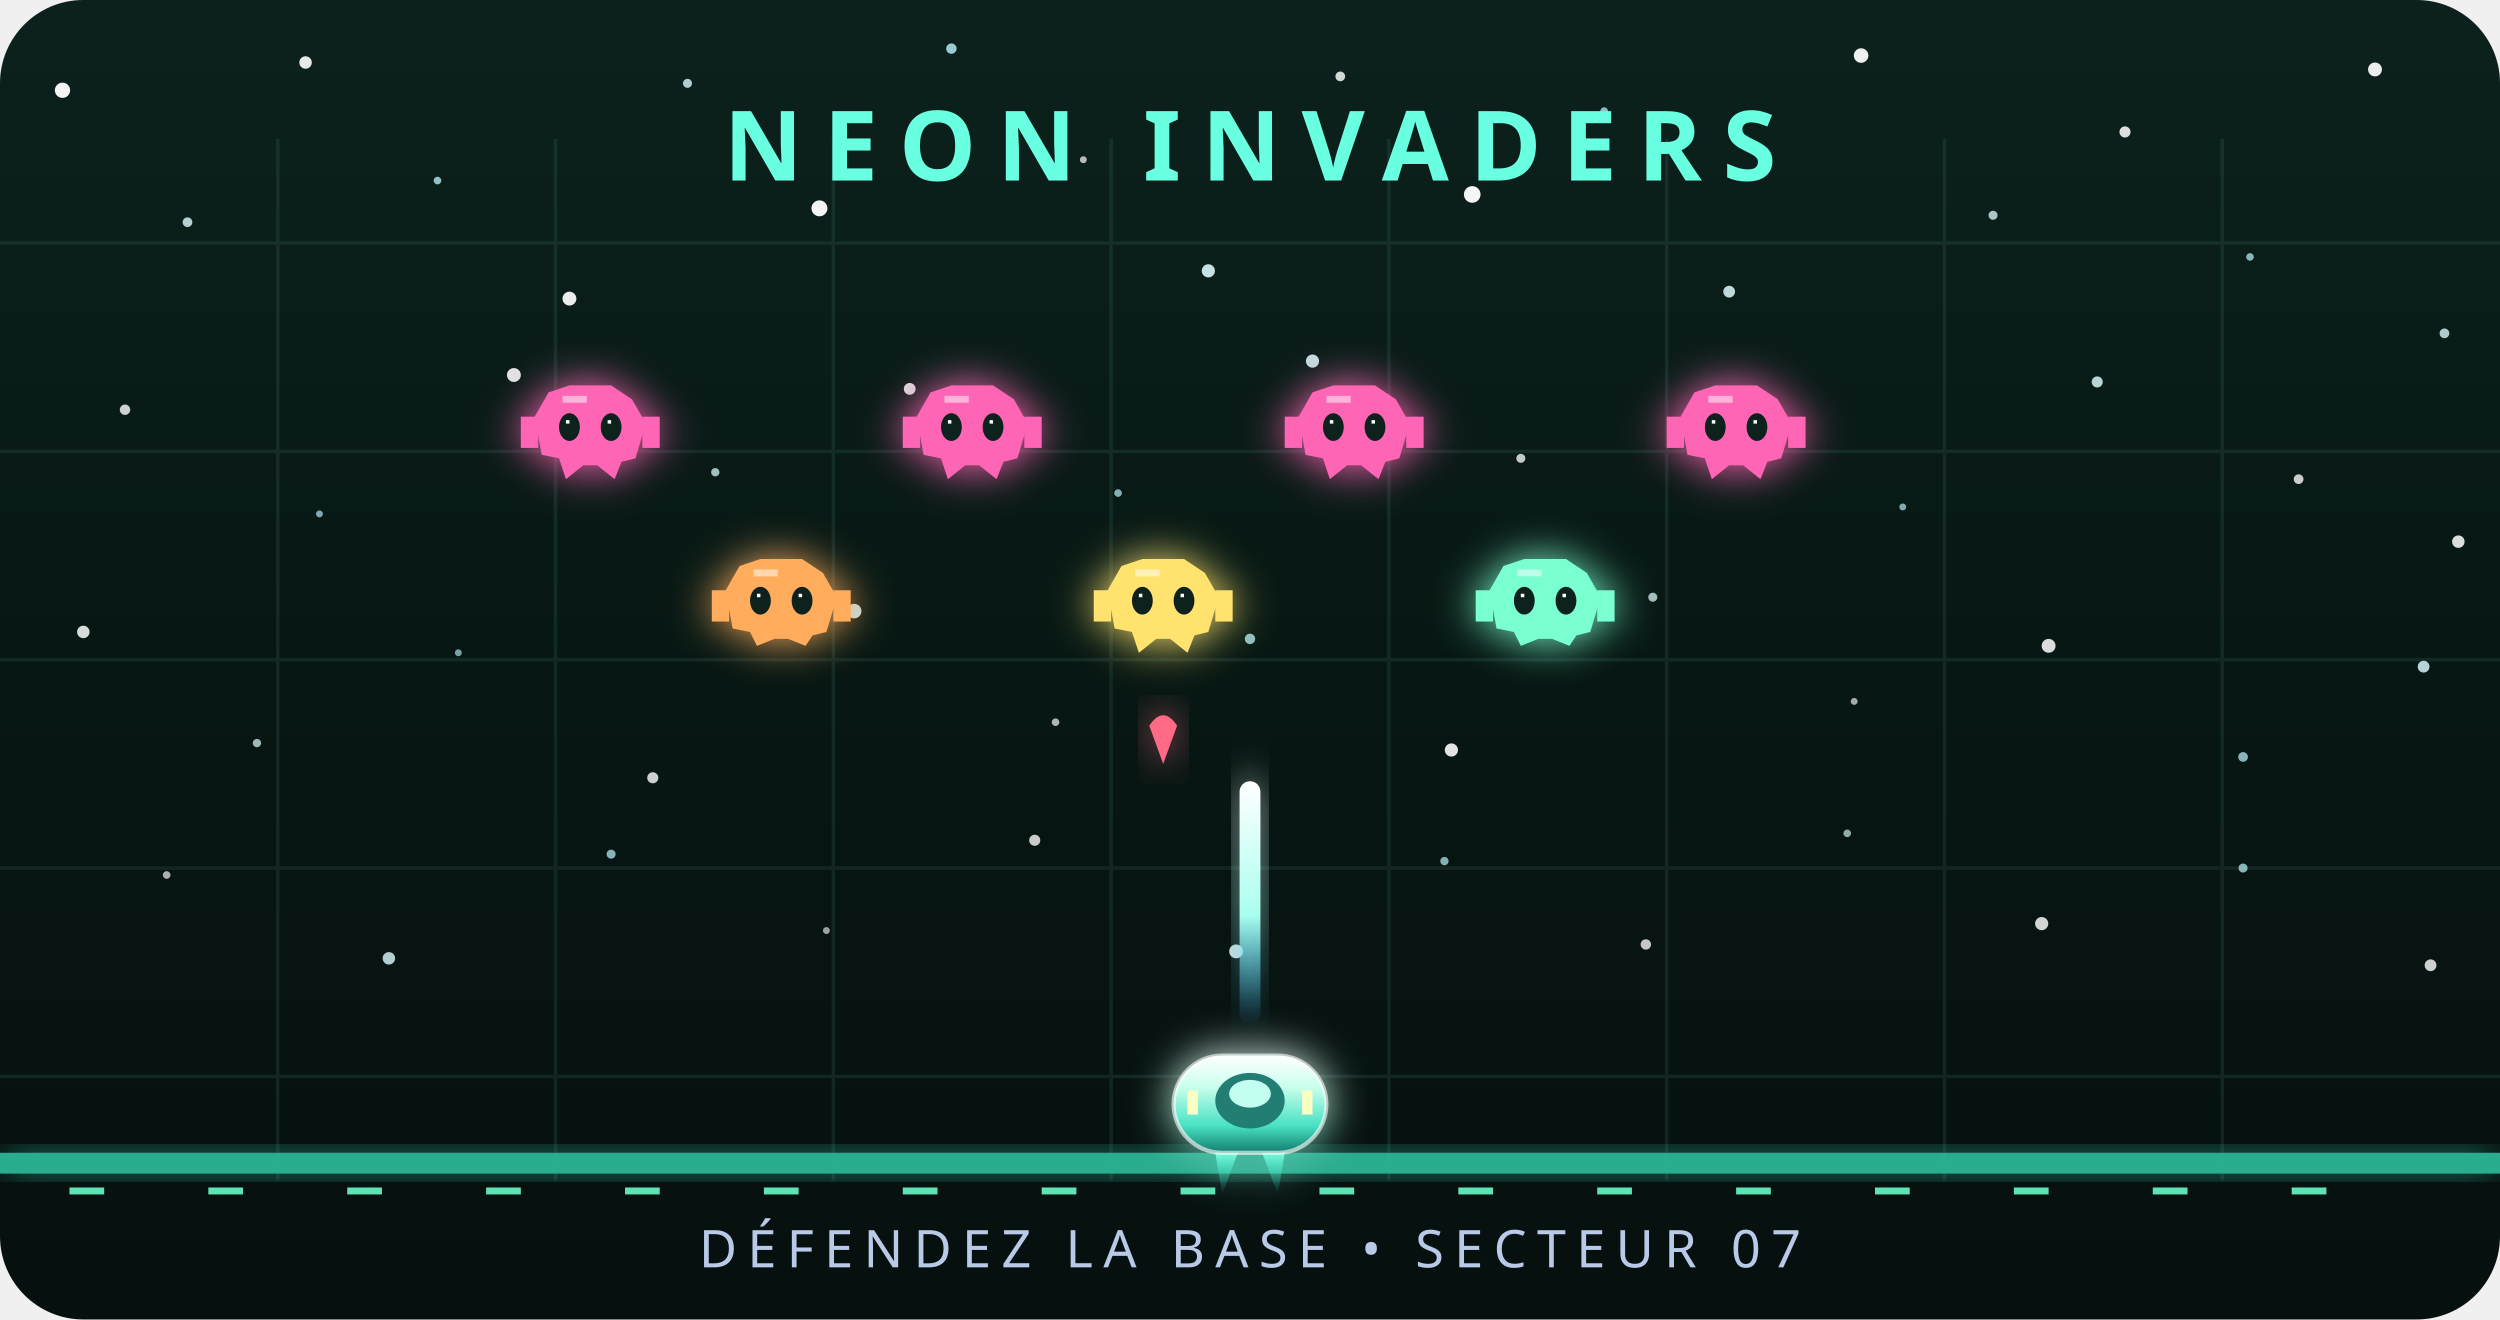
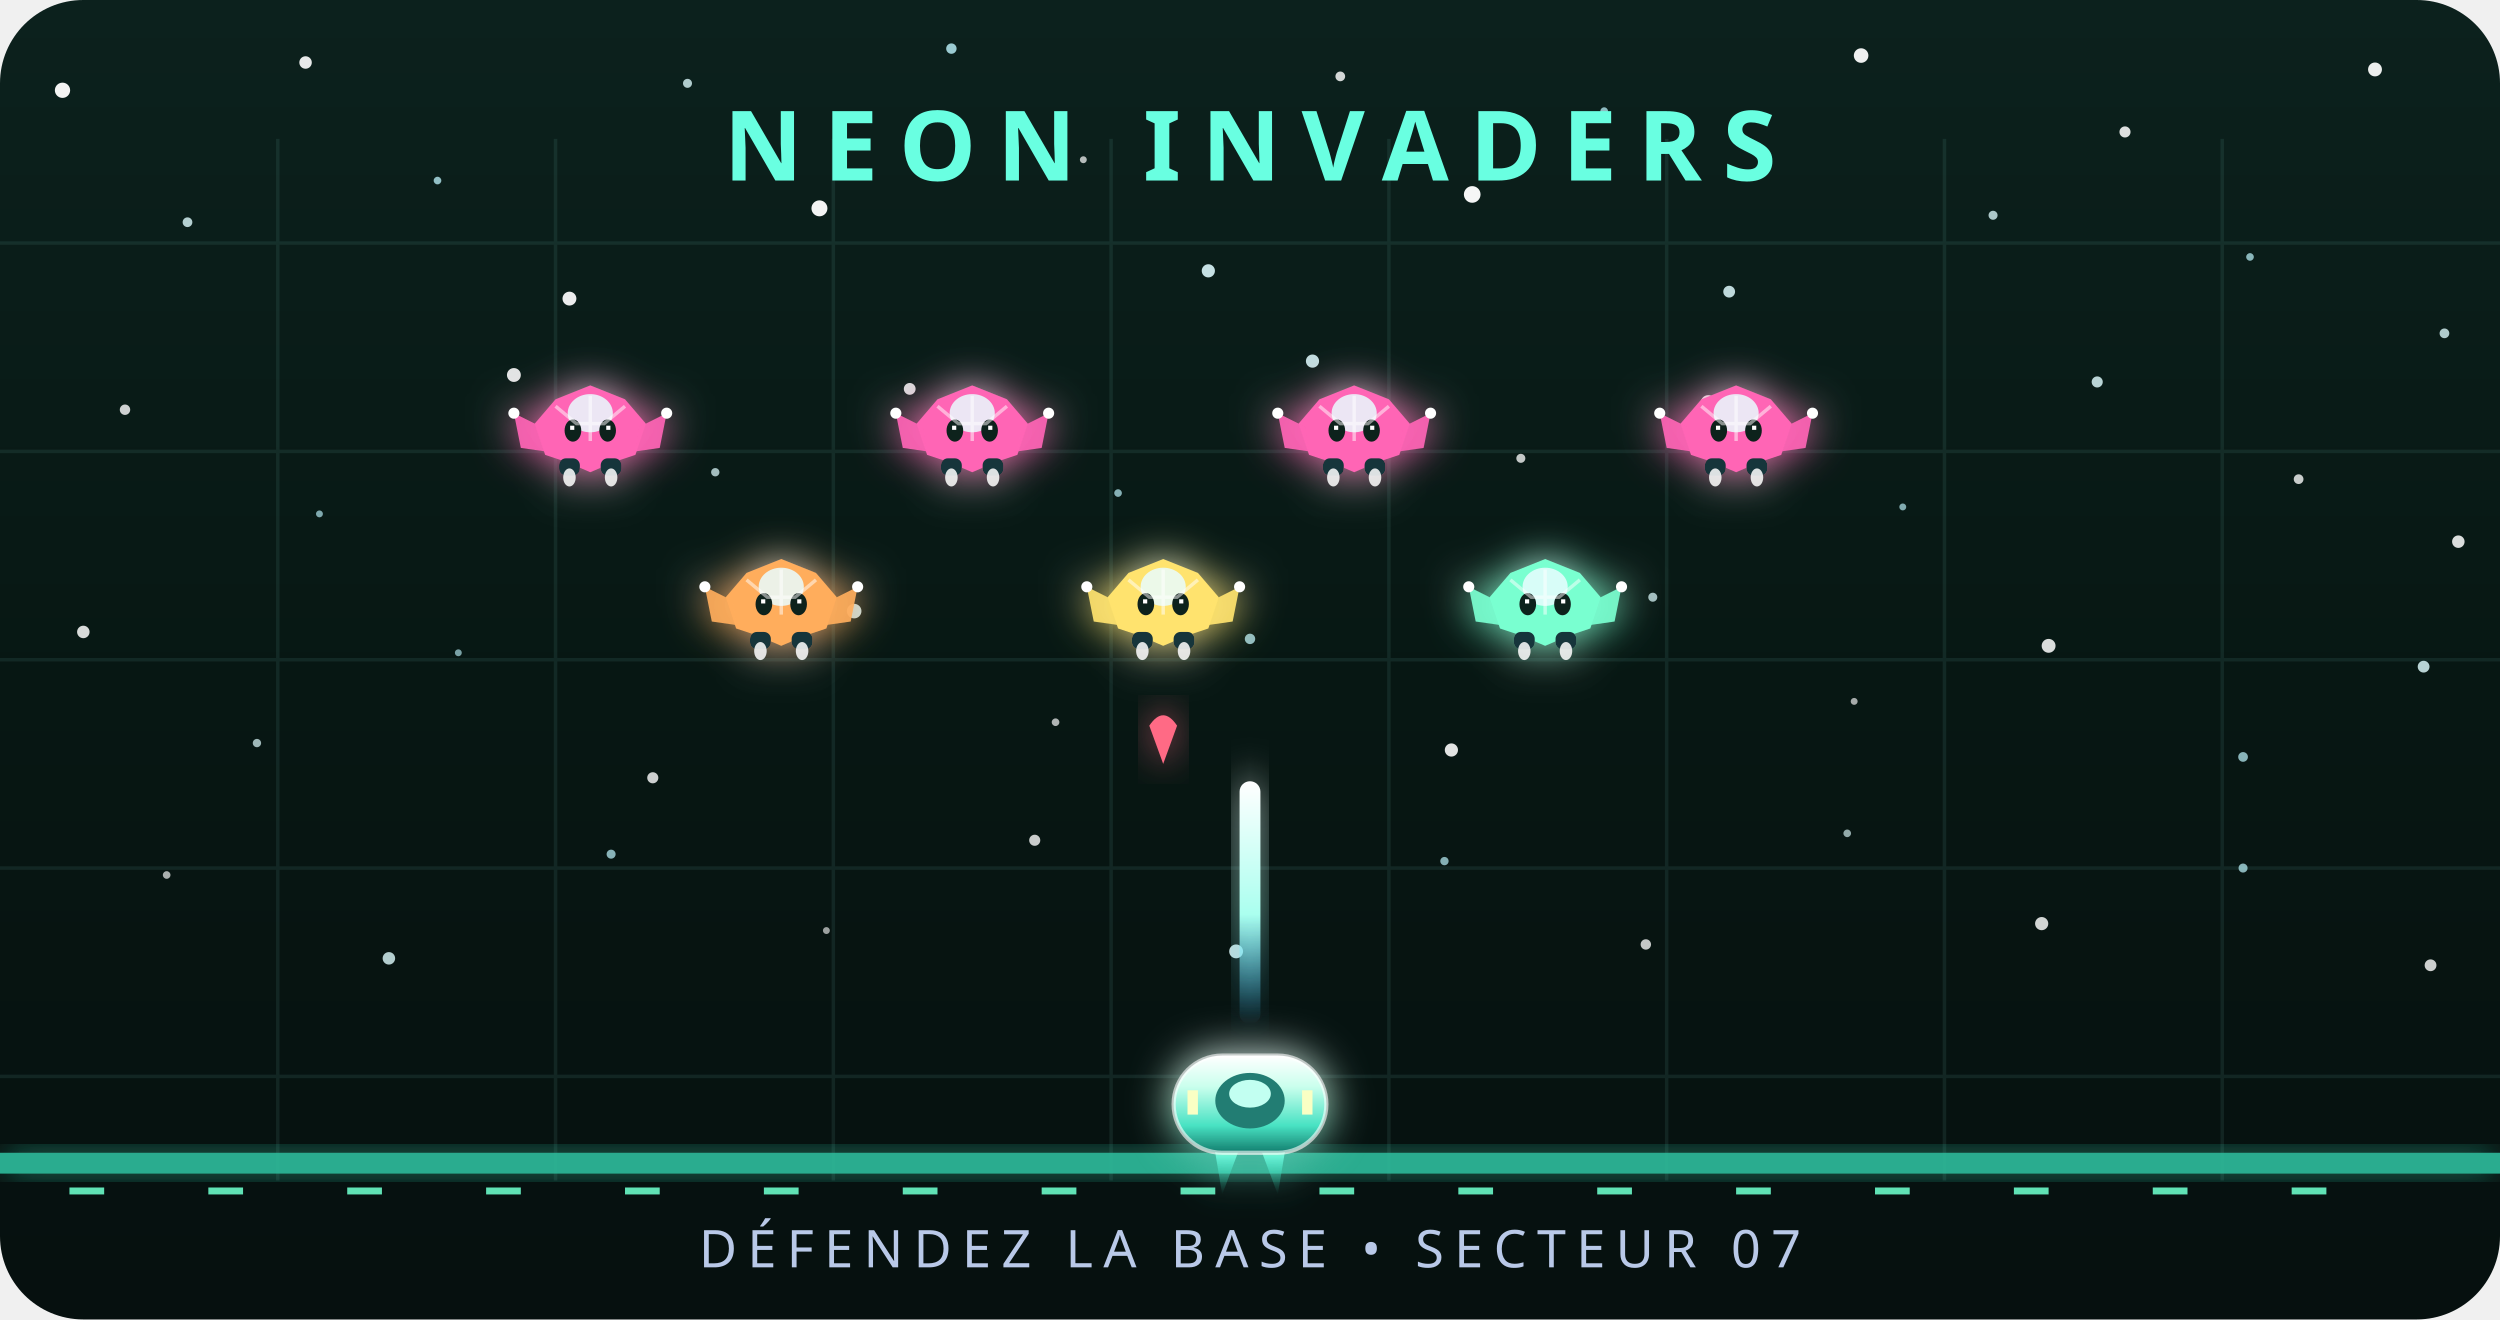
<svg xmlns="http://www.w3.org/2000/svg" viewBox="0 0 720 380" role="img" aria-labelledby="title desc">
  <defs>
    <linearGradient id="bg" x1="0" y1="0" x2="0" y2="1">
      <stop offset="0" stop-color="#0c211d" />
      <stop offset="0.52" stop-color="#071713" />
      <stop offset="1" stop-color="#06100f" />
    </linearGradient>
    <linearGradient id="player" x1="0" y1="0" x2="0" y2="1">
      <stop offset="0" stop-color="#ffffff" />
      <stop offset="0.32" stop-color="#caffed" />
      <stop offset="0.72" stop-color="#48e2c3" />
      <stop offset="1" stop-color="#137d6d" />
    </linearGradient>
    <linearGradient id="flame" x1="0" y1="0" x2="0" y2="1">
      <stop offset="0" stop-color="#fff3a0" />
      <stop offset="0.4" stop-color="#73ffe2" stop-opacity="0.8" />
      <stop offset="1" stop-color="#00b998" stop-opacity="0" />
    </linearGradient>
    <linearGradient id="beam" x1="0" y1="1" x2="0" y2="0">
      <stop offset="0" stop-color="#37bfff" stop-opacity="0" />
      <stop offset="0.45" stop-color="#aaffef" />
      <stop offset="1" stop-color="#ffffff" />
    </linearGradient>
    <filter id="glow" x="-40%" y="-40%" width="180%" height="180%">
      <feGaussianBlur stdDeviation="6" result="b" />
      <feMerge>
        <feMergeNode in="b" />
        <feMergeNode in="SourceGraphic" />
      </feMerge>
    </filter>
  </defs>
  <rect width="720" height="380" rx="24" fill="url(#bg)" />
  <g class="stars" aria-hidden="true">
    <circle cx="18" cy="26" r="2.2" fill="#ffffff" opacity="0.95" />
    <circle cx="54" cy="64" r="1.4" fill="#dffcff" opacity="0.8" />
    <circle cx="88" cy="18" r="1.8" fill="#ffffff" opacity="0.9" />
    <circle cx="126" cy="52" r="1.1" fill="#bff6ff" opacity="0.75" />
    <circle cx="164" cy="86" r="2.0" fill="#ffffff" opacity="0.92" />
    <circle cx="198" cy="24" r="1.3" fill="#dffcff" opacity="0.78" />
    <circle cx="236" cy="60" r="2.3" fill="#ffffff" opacity="0.95" />
    <circle cx="274" cy="14" r="1.5" fill="#bff6ff" opacity="0.8" />
    <circle cx="312" cy="46" r="1.0" fill="#ffffff" opacity="0.7" />
    <circle cx="348" cy="78" r="1.9" fill="#dffcff" opacity="0.88" />
    <circle cx="386" cy="22" r="1.4" fill="#ffffff" opacity="0.82" />
    <circle cx="424" cy="56" r="2.4" fill="#ffffff" opacity="0.96" />
    <circle cx="462" cy="32" r="1.1" fill="#bff6ff" opacity="0.72" />
    <circle cx="498" cy="84" r="1.7" fill="#dffcff" opacity="0.84" />
    <circle cx="536" cy="16" r="2.1" fill="#ffffff" opacity="0.93" />
    <circle cx="574" cy="62" r="1.3" fill="#dffcff" opacity="0.76" />
    <circle cx="612" cy="38" r="1.6" fill="#ffffff" opacity="0.86" />
    <circle cx="648" cy="74" r="1.1" fill="#bff6ff" opacity="0.7" />
    <circle cx="684" cy="20" r="2.0" fill="#ffffff" opacity="0.92" />
    <circle cx="704" cy="96" r="1.4" fill="#dffcff" opacity="0.78" />
    <circle cx="36" cy="118" r="1.5" fill="#ffffff" opacity="0.8" />
    <circle cx="92" cy="148" r="1.0" fill="#bff6ff" opacity="0.65" />
    <circle cx="148" cy="108" r="2.0" fill="#ffffff" opacity="0.88" />
    <circle cx="206" cy="136" r="1.2" fill="#dffcff" opacity="0.72" />
    <circle cx="262" cy="112" r="1.7" fill="#ffffff" opacity="0.84" />
    <circle cx="322" cy="142" r="1.1" fill="#bff6ff" opacity="0.68" />
    <circle cx="378" cy="104" r="1.9" fill="#dffcff" opacity="0.86" />
    <circle cx="438" cy="132" r="1.3" fill="#ffffff" opacity="0.76" />
    <circle cx="492" cy="116" r="2.2" fill="#ffffff" opacity="0.9" />
    <circle cx="548" cy="146" r="1.0" fill="#bff6ff" opacity="0.66" />
    <circle cx="604" cy="110" r="1.6" fill="#dffcff" opacity="0.82" />
    <circle cx="662" cy="138" r="1.4" fill="#ffffff" opacity="0.78" />
    <circle cx="708" cy="156" r="1.8" fill="#ffffff" opacity="0.85" />
    <circle cx="24" cy="182" r="1.8" fill="#ffffff" opacity="0.84" />
    <circle cx="74" cy="214" r="1.2" fill="#dffcff" opacity="0.7" />
    <circle cx="132" cy="188" r="1.0" fill="#bff6ff" opacity="0.62" />
    <circle cx="188" cy="224" r="1.6" fill="#ffffff" opacity="0.8" />
    <circle cx="246" cy="176" r="2.1" fill="#dffcff" opacity="0.86" />
    <circle cx="304" cy="208" r="1.1" fill="#ffffff" opacity="0.68" />
    <circle cx="360" cy="184" r="1.5" fill="#bff6ff" opacity="0.74" />
    <circle cx="418" cy="216" r="1.9" fill="#ffffff" opacity="0.88" />
    <circle cx="476" cy="172" r="1.3" fill="#dffcff" opacity="0.72" />
    <circle cx="534" cy="202" r="1.0" fill="#ffffff" opacity="0.64" />
    <circle cx="590" cy="186" r="2.0" fill="#ffffff" opacity="0.85" />
    <circle cx="646" cy="218" r="1.4" fill="#bff6ff" opacity="0.7" />
    <circle cx="698" cy="192" r="1.7" fill="#dffcff" opacity="0.82" />
    <circle cx="48" cy="252" r="1.1" fill="#ffffff" opacity="0.66" />
    <circle cx="112" cy="276" r="1.8" fill="#dffcff" opacity="0.8" />
    <circle cx="176" cy="246" r="1.3" fill="#bff6ff" opacity="0.7" />
    <circle cx="238" cy="268" r="1.0" fill="#ffffff" opacity="0.6" />
    <circle cx="298" cy="242" r="1.6" fill="#ffffff" opacity="0.78" />
    <circle cx="356" cy="274" r="2.0" fill="#dffcff" opacity="0.84" />
    <circle cx="416" cy="248" r="1.2" fill="#bff6ff" opacity="0.68" />
    <circle cx="474" cy="272" r="1.5" fill="#ffffff" opacity="0.76" />
    <circle cx="532" cy="240" r="1.1" fill="#dffcff" opacity="0.64" />
    <circle cx="588" cy="266" r="1.9" fill="#ffffff" opacity="0.82" />
    <circle cx="646" cy="250" r="1.3" fill="#bff6ff" opacity="0.7" />
    <circle cx="700" cy="278" r="1.7" fill="#ffffff" opacity="0.8" />
  </g>
  <g stroke="#9bfff0" stroke-width="1" opacity="0.08">
    <path d="M0 70h720M0 130h720M0 190h720M0 250h720M0 310h720" />
    <path d="M80 40v300M160 40v300M240 40v300M320 40v300M400 40v300M480 40v300M560 40v300M640 40v300" />
  </g>
  <text x="360" y="52" text-anchor="middle" fill="#69ffe1" font-family="system-ui,Segoe UI,sans-serif" font-weight="800" font-size="28" letter-spacing="6">NEON INVADERS</text>
  <g filter="url(#glow)">
+     <defs>
+       <g id="alienShip">
+         <path d="M0 -14 L10 -10 L16 -3 L13 6 L7 8 L0 11 L-7 8 L-13 6 L-16 -3 L-10 -10 Z" />
+         <path d="M-14 -2 L-22 -6 L-20 4 L-13 5 Z" opacity="0.92" />
+         <path d="M14 -2 L22 -6 L20 4 L13 5 Z" opacity="0.92" />
+         <rect x="-9" y="7" width="6" height="5" rx="2" fill="#16343a" />
+         <rect x="3" y="7" width="6" height="5" rx="2" fill="#16343a" />
+         <ellipse cx="0" cy="-6" rx="6.5" ry="5.5" fill="#e9fdff" fill-opacity="0.85" />
+         <ellipse cx="-5" cy="-1" rx="2.4" ry="3.2" fill="#10201c" />
+         <ellipse cx="5" cy="-1" rx="2.4" ry="3.2" fill="#10201c" />
+         <rect x="-5.8" y="-2.4" width="1.2" height="1.2" fill="#fff" />
+         <rect x="4.6" y="-2.4" width="1.2" height="1.2" fill="#fff" />
+         <path d="M-10 -8 L-4 -3 L4 -3 L10 -8 M0 -11 L0 2" stroke="rgba(255,255,255,0.5)" stroke-width="1" fill="none" />
+         <circle cx="-22" cy="-6" r="1.6" fill="#fff" />
+         <circle cx="22" cy="-6" r="1.6" fill="#fff" />
+         <ellipse cx="-6" cy="12.5" rx="1.8" ry="2.6" fill="#fff" fill-opacity="0.85" />
+         <ellipse cx="6" cy="12.5" rx="1.8" ry="2.6" fill="#fff" fill-opacity="0.85" />
+       </g>
+     </defs>
    <g transform="translate(170 125)" fill="#ff65b5">
-       <path d="M-16 -5 L-12 -12 L-6 -14 L6 -14 L12 -10 L16 -3 L13 7 L9 8 L7 13 L2 9 L-2 9 L-7 13 L-9 7 L-14 6 Z" />
-       <rect x="-20" y="-5" width="5" height="9" />
-       <rect x="15" y="-5" width="5" height="9" />
-       <g fill="#10201c">
-         <ellipse cx="-6" cy="-2" rx="3" ry="4" />
-         <ellipse cx="6" cy="-2" rx="3" ry="4" />
-       </g>
-       <g fill="#fff">
-         <rect x="-7" y="-4" width="1" height="1" />
-         <rect x="5" y="-4" width="1" height="1" />
-       </g>
-       <rect x="-8" y="-11" width="7" height="2" fill="#fff" opacity="0.5" />
+       <use href="#alienShip" />
    </g>
    <g transform="translate(280 125)" fill="#ff65b5">
-       <path d="M-16 -5 L-12 -12 L-6 -14 L6 -14 L12 -10 L16 -3 L13 7 L9 8 L7 13 L2 9 L-2 9 L-7 13 L-9 7 L-14 6 Z" />
-       <rect x="-20" y="-5" width="5" height="9" />
-       <rect x="15" y="-5" width="5" height="9" />
-       <g fill="#10201c">
-         <ellipse cx="-6" cy="-2" rx="3" ry="4" />
-         <ellipse cx="6" cy="-2" rx="3" ry="4" />
-       </g>
-       <g fill="#fff">
-         <rect x="-7" y="-4" width="1" height="1" />
-         <rect x="5" y="-4" width="1" height="1" />
-       </g>
-       <rect x="-8" y="-11" width="7" height="2" fill="#fff" opacity="0.5" />
+       <use href="#alienShip" />
    </g>
    <g transform="translate(390 125)" fill="#ff65b5">
-       <path d="M-16 -5 L-12 -12 L-6 -14 L6 -14 L12 -10 L16 -3 L13 7 L9 8 L7 13 L2 9 L-2 9 L-7 13 L-9 7 L-14 6 Z" />
-       <rect x="-20" y="-5" width="5" height="9" />
-       <rect x="15" y="-5" width="5" height="9" />
-       <g fill="#10201c">
-         <ellipse cx="-6" cy="-2" rx="3" ry="4" />
-         <ellipse cx="6" cy="-2" rx="3" ry="4" />
-       </g>
-       <g fill="#fff">
-         <rect x="-7" y="-4" width="1" height="1" />
-         <rect x="5" y="-4" width="1" height="1" />
-       </g>
-       <rect x="-8" y="-11" width="7" height="2" fill="#fff" opacity="0.5" />
+       <use href="#alienShip" />
    </g>
    <g transform="translate(500 125)" fill="#ff65b5">
-       <path d="M-16 -5 L-12 -12 L-6 -14 L6 -14 L12 -10 L16 -3 L13 7 L9 8 L7 13 L2 9 L-2 9 L-7 13 L-9 7 L-14 6 Z" />
-       <rect x="-20" y="-5" width="5" height="9" />
-       <rect x="15" y="-5" width="5" height="9" />
-       <g fill="#10201c">
-         <ellipse cx="-6" cy="-2" rx="3" ry="4" />
-         <ellipse cx="6" cy="-2" rx="3" ry="4" />
-       </g>
-       <g fill="#fff">
-         <rect x="-7" y="-4" width="1" height="1" />
-         <rect x="5" y="-4" width="1" height="1" />
-       </g>
-       <rect x="-8" y="-11" width="7" height="2" fill="#fff" opacity="0.5" />
+       <use href="#alienShip" />
    </g>
    <g transform="translate(225 175)" fill="#ffad5c">
-       <path d="M-16 -5 L-12 -12 L-6 -14 L6 -14 L12 -10 L16 -3 L13 7 L9 8 L7 11 L2 9 L-2 9 L-7 11 L-9 7 L-14 6 Z" />
-       <rect x="-20" y="-5" width="5" height="9" />
-       <rect x="15" y="-5" width="5" height="9" />
-       <g fill="#10201c">
-         <ellipse cx="-6" cy="-2" rx="3" ry="4" />
-         <ellipse cx="6" cy="-2" rx="3" ry="4" />
-       </g>
-       <g fill="#fff">
-         <rect x="-7" y="-4" width="1" height="1" />
-         <rect x="5" y="-4" width="1" height="1" />
-       </g>
-       <rect x="-8" y="-11" width="7" height="2" fill="#fff" opacity="0.5" />
+       <use href="#alienShip" />
    </g>
    <g transform="translate(335 175)" fill="#ffe36e">
-       <path d="M-16 -5 L-12 -12 L-6 -14 L6 -14 L12 -10 L16 -3 L13 7 L9 8 L7 13 L2 9 L-2 9 L-7 13 L-9 7 L-14 6 Z" />
-       <rect x="-20" y="-5" width="5" height="9" />
-       <rect x="15" y="-5" width="5" height="9" />
-       <g fill="#10201c">
-         <ellipse cx="-6" cy="-2" rx="3" ry="4" />
-         <ellipse cx="6" cy="-2" rx="3" ry="4" />
-       </g>
-       <g fill="#fff">
-         <rect x="-7" y="-4" width="1" height="1" />
-         <rect x="5" y="-4" width="1" height="1" />
-       </g>
-       <rect x="-8" y="-11" width="7" height="2" fill="#fff" opacity="0.5" />
+       <use href="#alienShip" />
    </g>
    <g transform="translate(445 175)" fill="#79ffd0">
-       <path d="M-16 -5 L-12 -12 L-6 -14 L6 -14 L12 -10 L16 -3 L13 7 L9 8 L7 11 L2 9 L-2 9 L-7 11 L-9 7 L-14 6 Z" />
-       <rect x="-20" y="-5" width="5" height="9" />
-       <rect x="15" y="-5" width="5" height="9" />
-       <g fill="#10201c">
-         <ellipse cx="-6" cy="-2" rx="3" ry="4" />
-         <ellipse cx="6" cy="-2" rx="3" ry="4" />
-       </g>
-       <g fill="#fff">
-         <rect x="-7" y="-4" width="1" height="1" />
-         <rect x="5" y="-4" width="1" height="1" />
-       </g>
-       <rect x="-8" y="-11" width="7" height="2" fill="#fff" opacity="0.5" />
+       <use href="#alienShip" />
    </g>
  </g>
  <g filter="url(#glow)">
    <path d="M335 220 L331 209 Q335 203 339 209 Z" fill="#ff6b85" />
  </g>
  <rect x="357" y="225" width="6" height="70" rx="3" fill="url(#beam)" filter="url(#glow)" />
  <rect x="0" y="332" width="720" height="6" fill="#2ebd9c" filter="url(#glow)" opacity="0.9" />
  <g fill="#69f8c7" opacity="0.9">
    <rect x="20" y="342" width="10" height="2" />
    <rect x="60" y="342" width="10" height="2" />
    <rect x="100" y="342" width="10" height="2" />
    <rect x="140" y="342" width="10" height="2" />
    <rect x="180" y="342" width="10" height="2" />
    <rect x="220" y="342" width="10" height="2" />
    <rect x="260" y="342" width="10" height="2" />
    <rect x="300" y="342" width="10" height="2" />
    <rect x="340" y="342" width="10" height="2" />
    <rect x="380" y="342" width="10" height="2" />
    <rect x="420" y="342" width="10" height="2" />
    <rect x="460" y="342" width="10" height="2" />
    <rect x="500" y="342" width="10" height="2" />
    <rect x="540" y="342" width="10" height="2" />
    <rect x="580" y="342" width="10" height="2" />
    <rect x="620" y="342" width="10" height="2" />
    <rect x="660" y="342" width="10" height="2" />
  </g>
  <g transform="translate(360 318)" filter="url(#glow)">
    <path d="M-11 8 L-8 26 L-2 10 Z" fill="url(#flame)" />
    <path d="M11 8 L8 26 L2 10 Z" fill="url(#flame)" />
    <rect x="-22" y="-14" width="44" height="28" rx="14" fill="url(#player)" stroke="#ffffff" stroke-opacity="0.6" stroke-width="1.2" />
    <ellipse cx="0" cy="-1" rx="10" ry="8" fill="#237d73" />
    <ellipse cx="0" cy="-3" rx="6" ry="4" fill="#c2fff1" />
    <rect x="-18" y="-4" width="3" height="7" fill="#faffc4" />
    <rect x="15" y="-4" width="3" height="7" fill="#faffc4" />
  </g>
  <text x="360" y="365" text-anchor="middle" fill="#b9c9e8" font-family="system-ui,Segoe UI,sans-serif" font-size="15" letter-spacing="3">DÉFENDEZ LA BASE • SECTEUR 07</text>
</svg>
